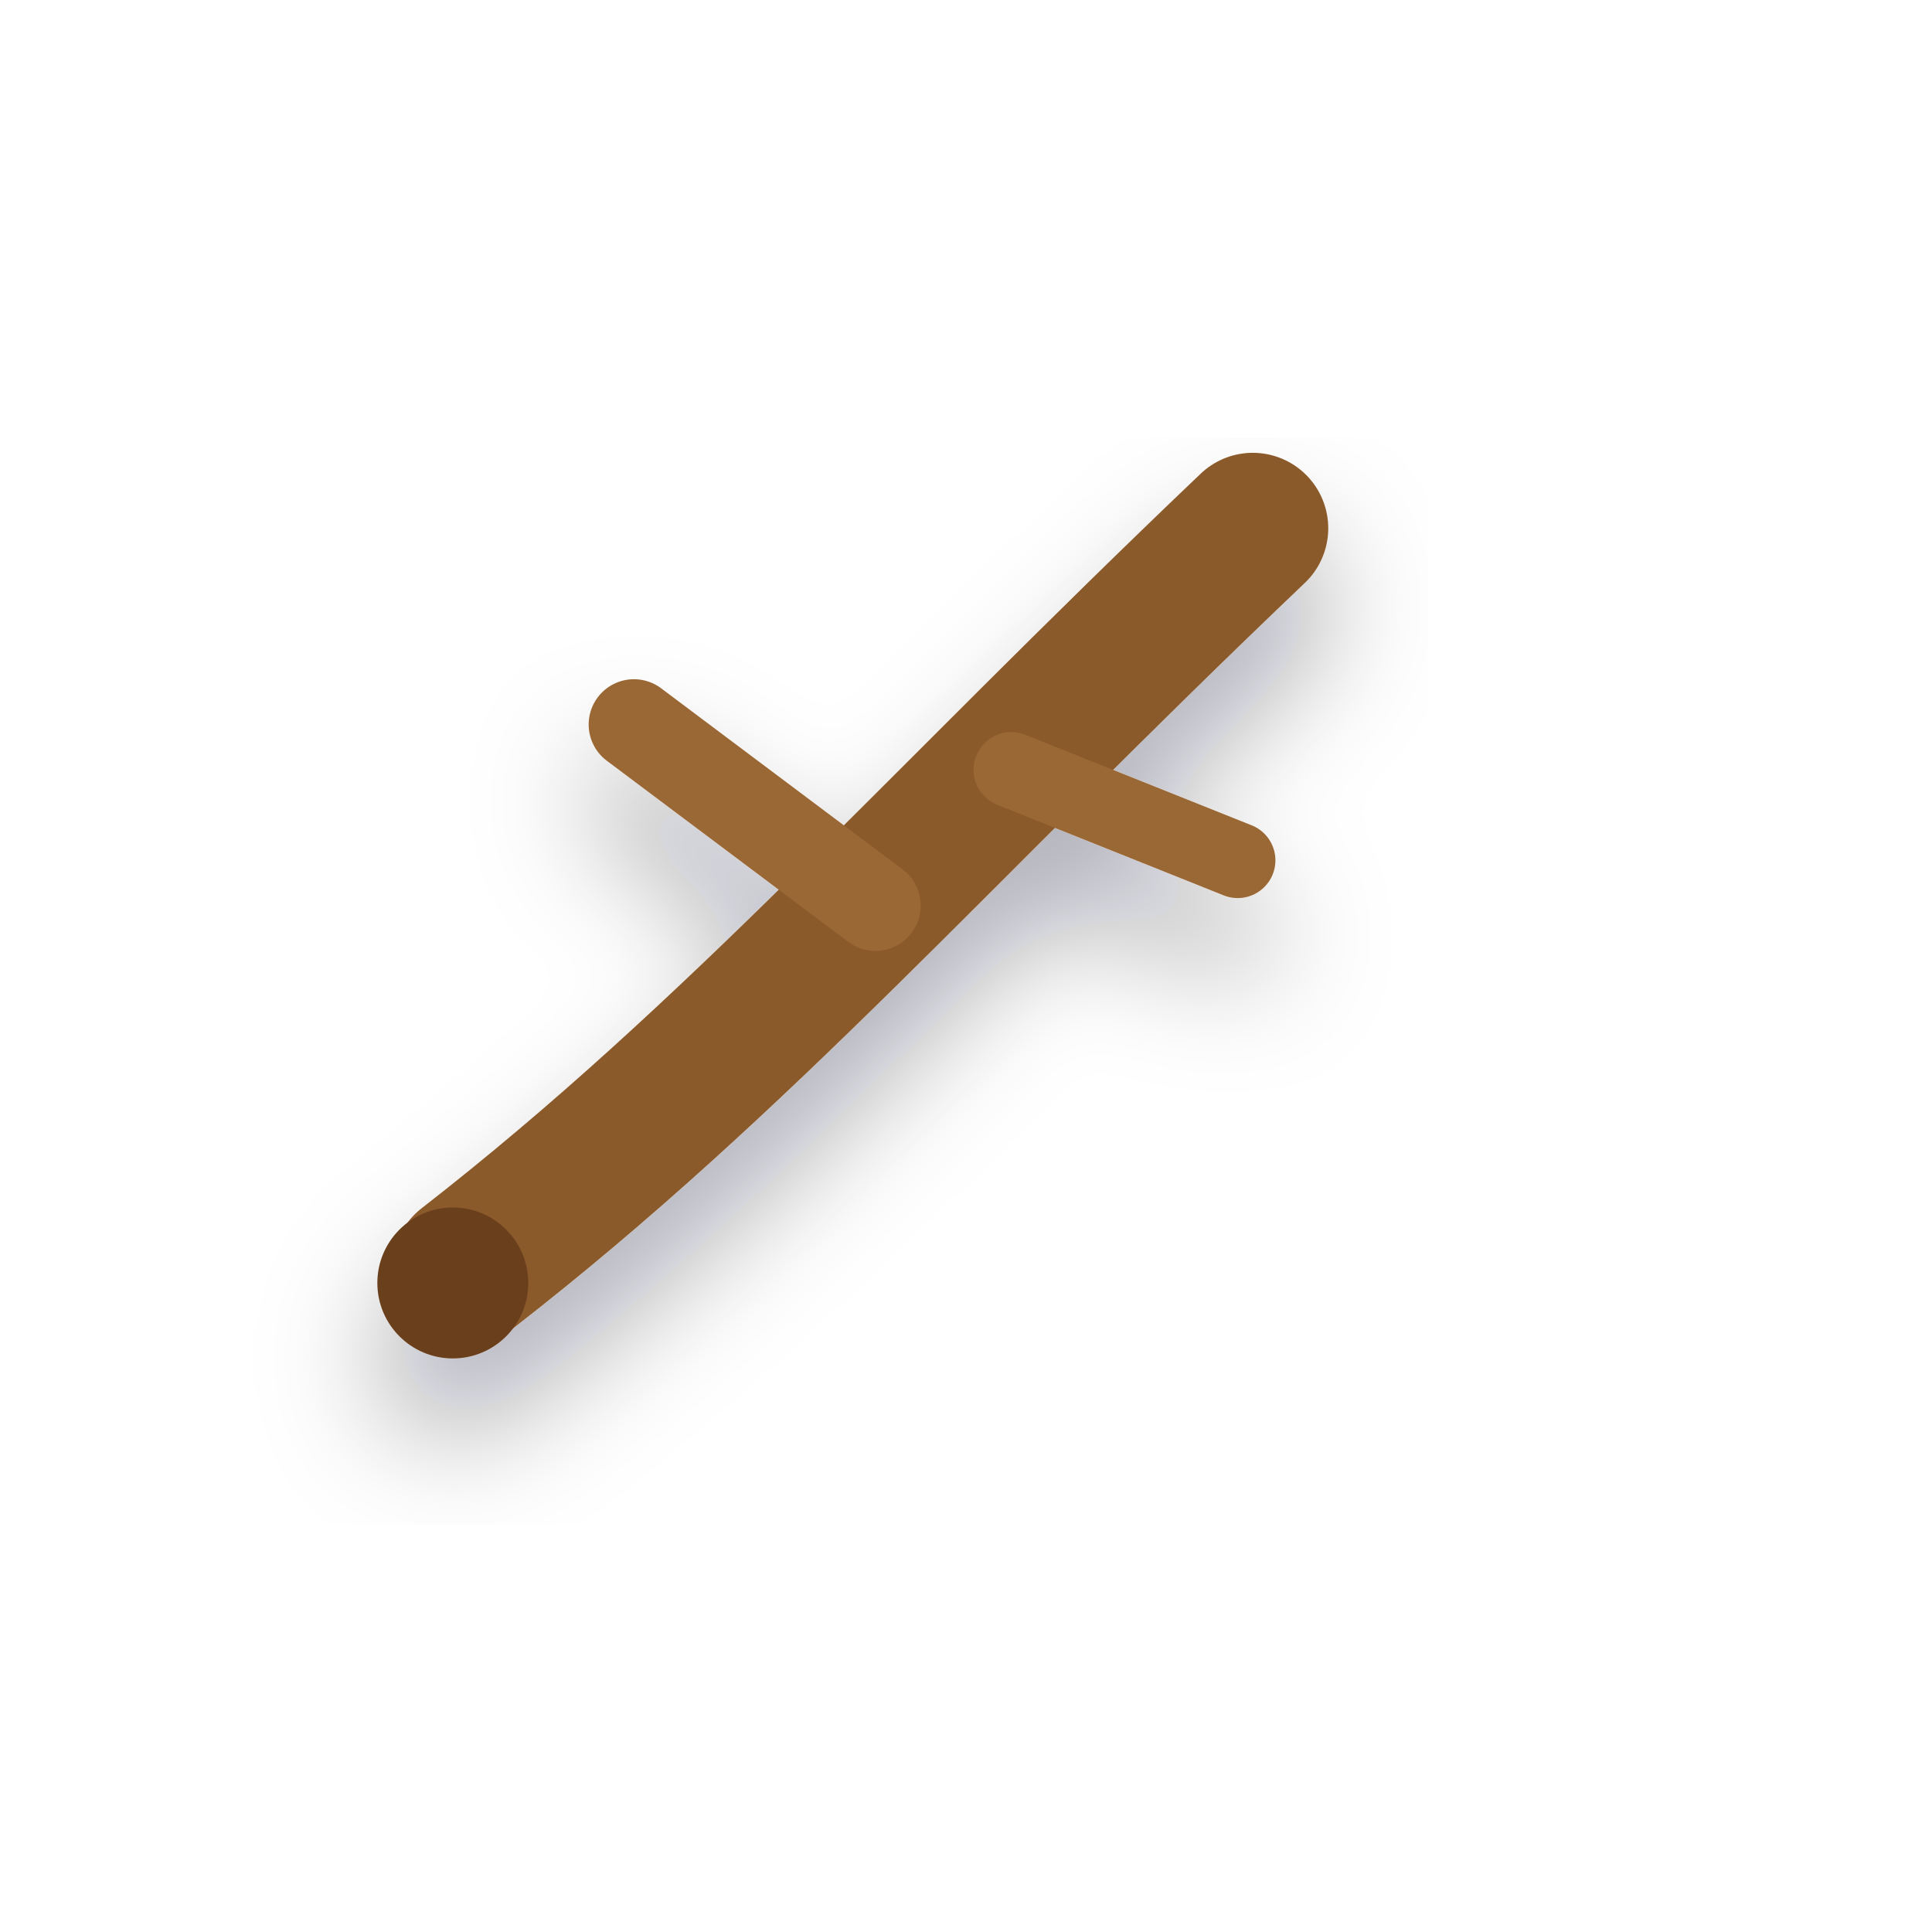
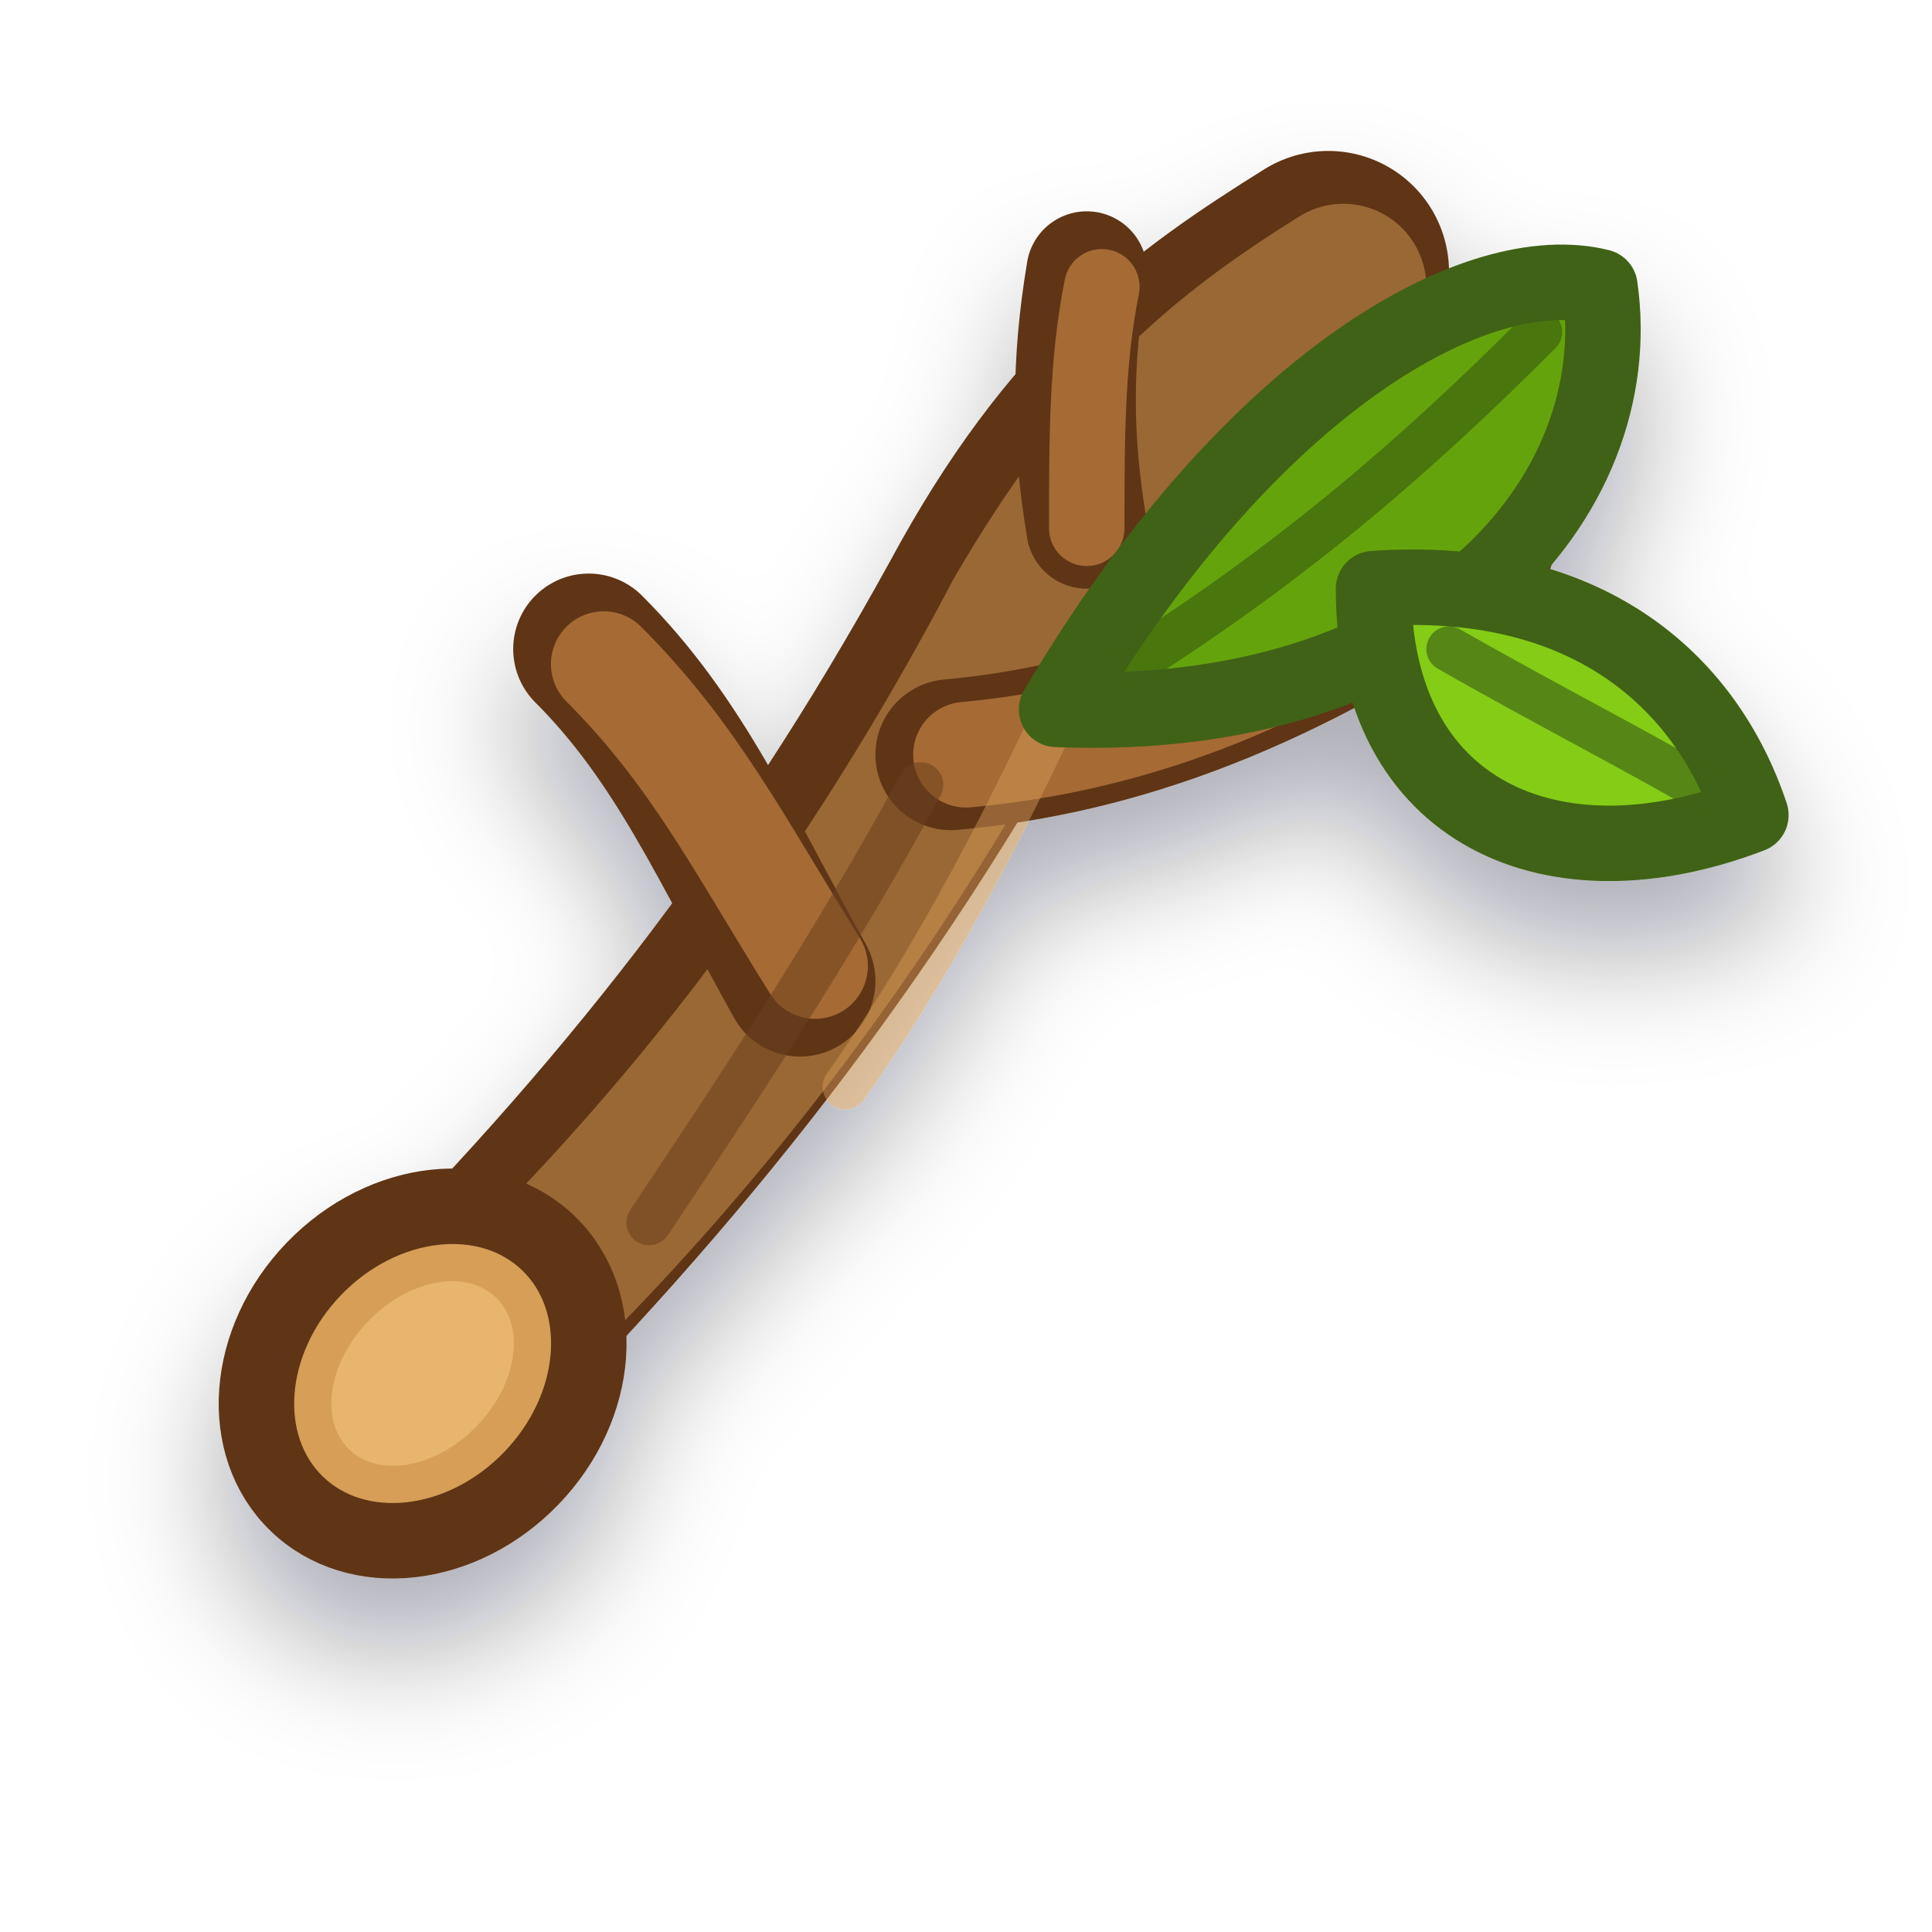
<svg xmlns="http://www.w3.org/2000/svg" viewBox="0 0 128 128">
  <defs>
    <filter id="s" x="-20%" y="-20%" width="140%" height="140%">
      <feDropShadow dx="0" dy="5" stdDeviation="4" flood-color="#020617" flood-opacity="0.32" />
    </filter>
  </defs>
  <rect width="128" height="128" rx="26" fill="#0f172a" opacity="0" />
  <g filter="url(#s)" stroke-linecap="round" stroke-linejoin="round">
-     <path d="M31 84 C49 70 62 55 83 35" fill="none" stroke="#8b5a2b" stroke-width="10" />
-     <path d="M58 60 L42 48" fill="none" stroke="#9a6734" stroke-width="6" />
-     <path d="M67 51 L82 57" fill="none" stroke="#9a6734" stroke-width="5" />
-     <circle cx="30" cy="85" r="5" fill="#6b3f1f" />
+     <path d="M28 91 C43 76 55 61 66 41 C73 28 80 23 88 18" fill="none" stroke="#5f3417" stroke-width="16" />
+     <path d="M31 90 C46 76 58 60 68 41 C75 29 81 24 89 19" fill="none" stroke="#9a6734" stroke-width="11" />
+     <path d="M53 65 C48 56 45 49 39 43" fill="none" stroke="#5f3417" stroke-width="10" />
+     <path d="M54 64 C49 56 46 50 40 44" fill="none" stroke="#a66b34" stroke-width="7" />
+     <path d="M63 50 C74 49 85 45 98 36" fill="none" stroke="#5f3417" stroke-width="10" />
+     <path d="M64 50 C75 49 86 45 98 36" fill="none" stroke="#a66b34" stroke-width="7" />
+     <path d="M72 35 C71 29 71 24 72 18" fill="none" stroke="#5f3417" stroke-width="8" />
+     <path d="M72 35 C72 29 72 24 73 19" fill="none" stroke="#a66b34" stroke-width="5" />
+     <ellipse cx="28" cy="91" rx="10" ry="12" transform="rotate(44 28 91)" fill="#d69e57" stroke="#5f3417" stroke-width="5" />
+     <ellipse cx="28" cy="91" rx="5" ry="7" transform="rotate(44 28 91)" fill="#f0c17a" opacity="0.65" />
+     <path d="M43 81 C49 72 55 63 61 52" fill="none" stroke="#6b3f1f" stroke-width="3" opacity="0.55" />
+     <path d="M56 72 C61 65 66 56 71 45" fill="none" stroke="#d69e57" stroke-width="3" opacity="0.45" />
+     <path d="M70 47 C83 25 98 17 106 19 C108 33 95 48 70 47Z" fill="#65a30d" stroke="#3f6212" stroke-width="5" />
+     <path d="M75 44 C86 37 94 30 102 22" fill="none" stroke="#3f6212" stroke-width="3" opacity="0.7" />
+     <path d="M91 39 C105 38 113 45 116 54 C103 59 91 54 91 39Z" fill="#84cc16" stroke="#3f6212" stroke-width="5" />
+     <path d="M96 43 C103 47 109 50 114 53" fill="none" stroke="#3f6212" stroke-width="3" opacity="0.65" />
  </g>
</svg>
